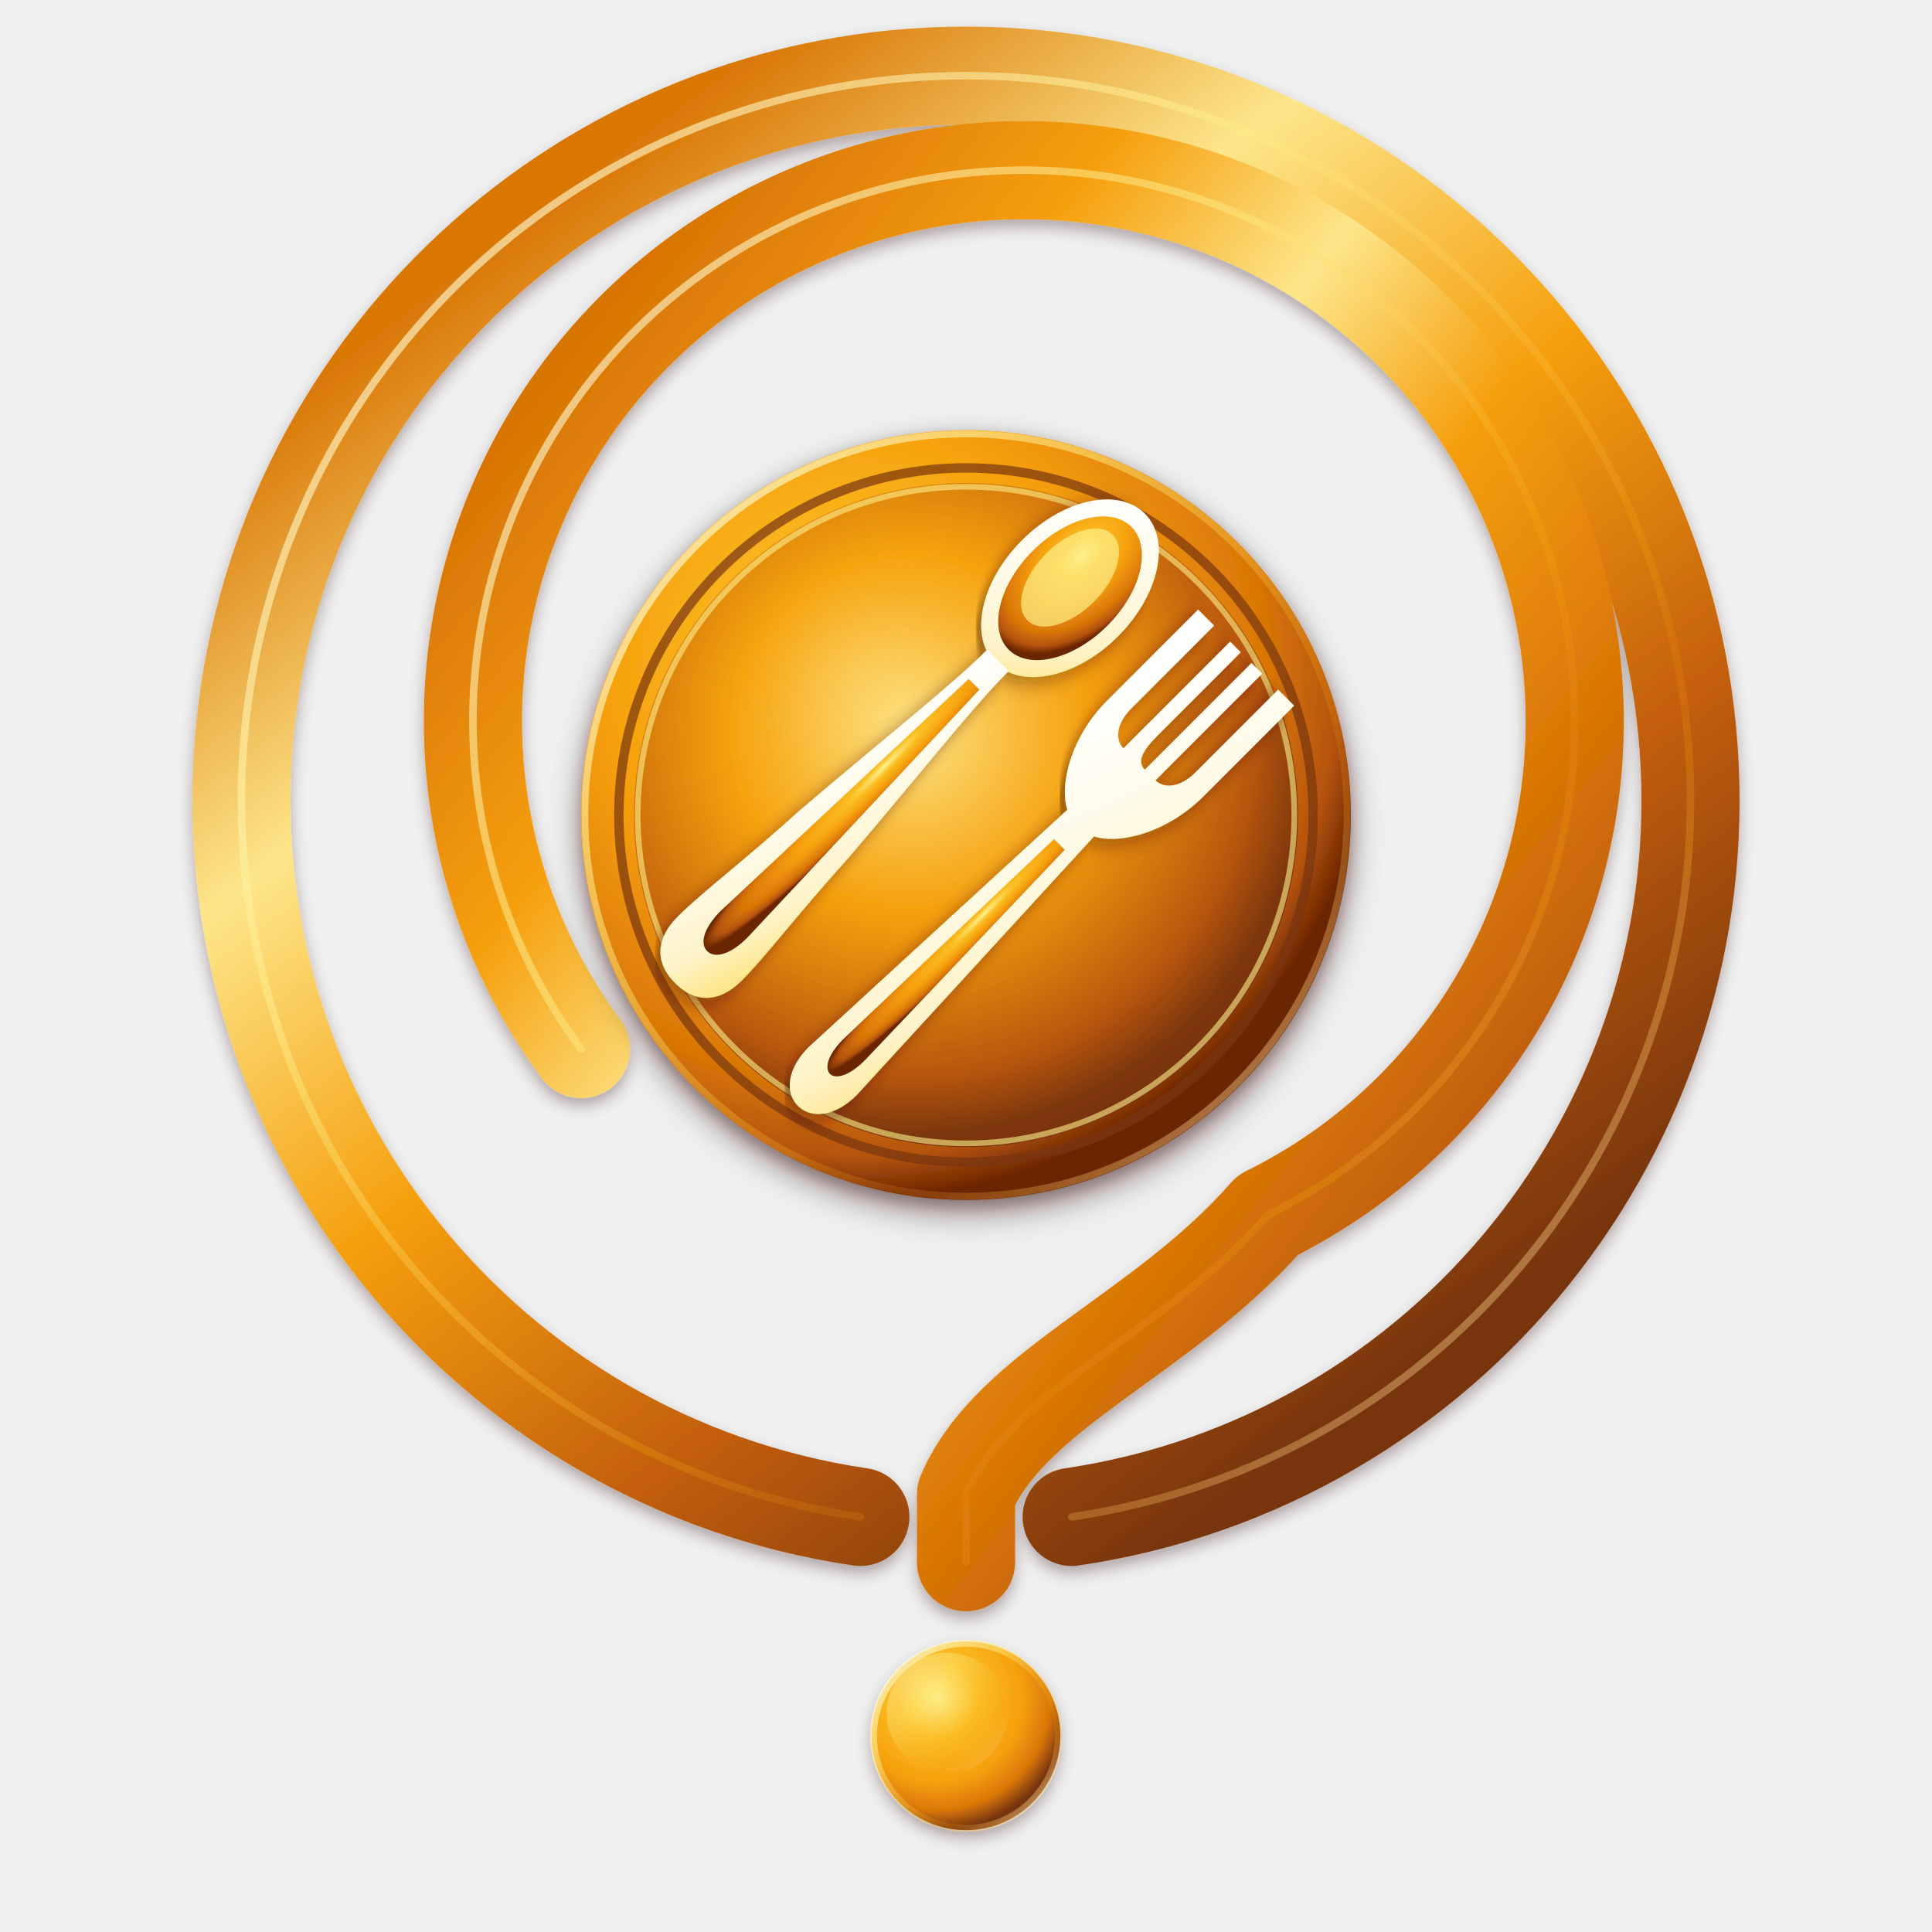
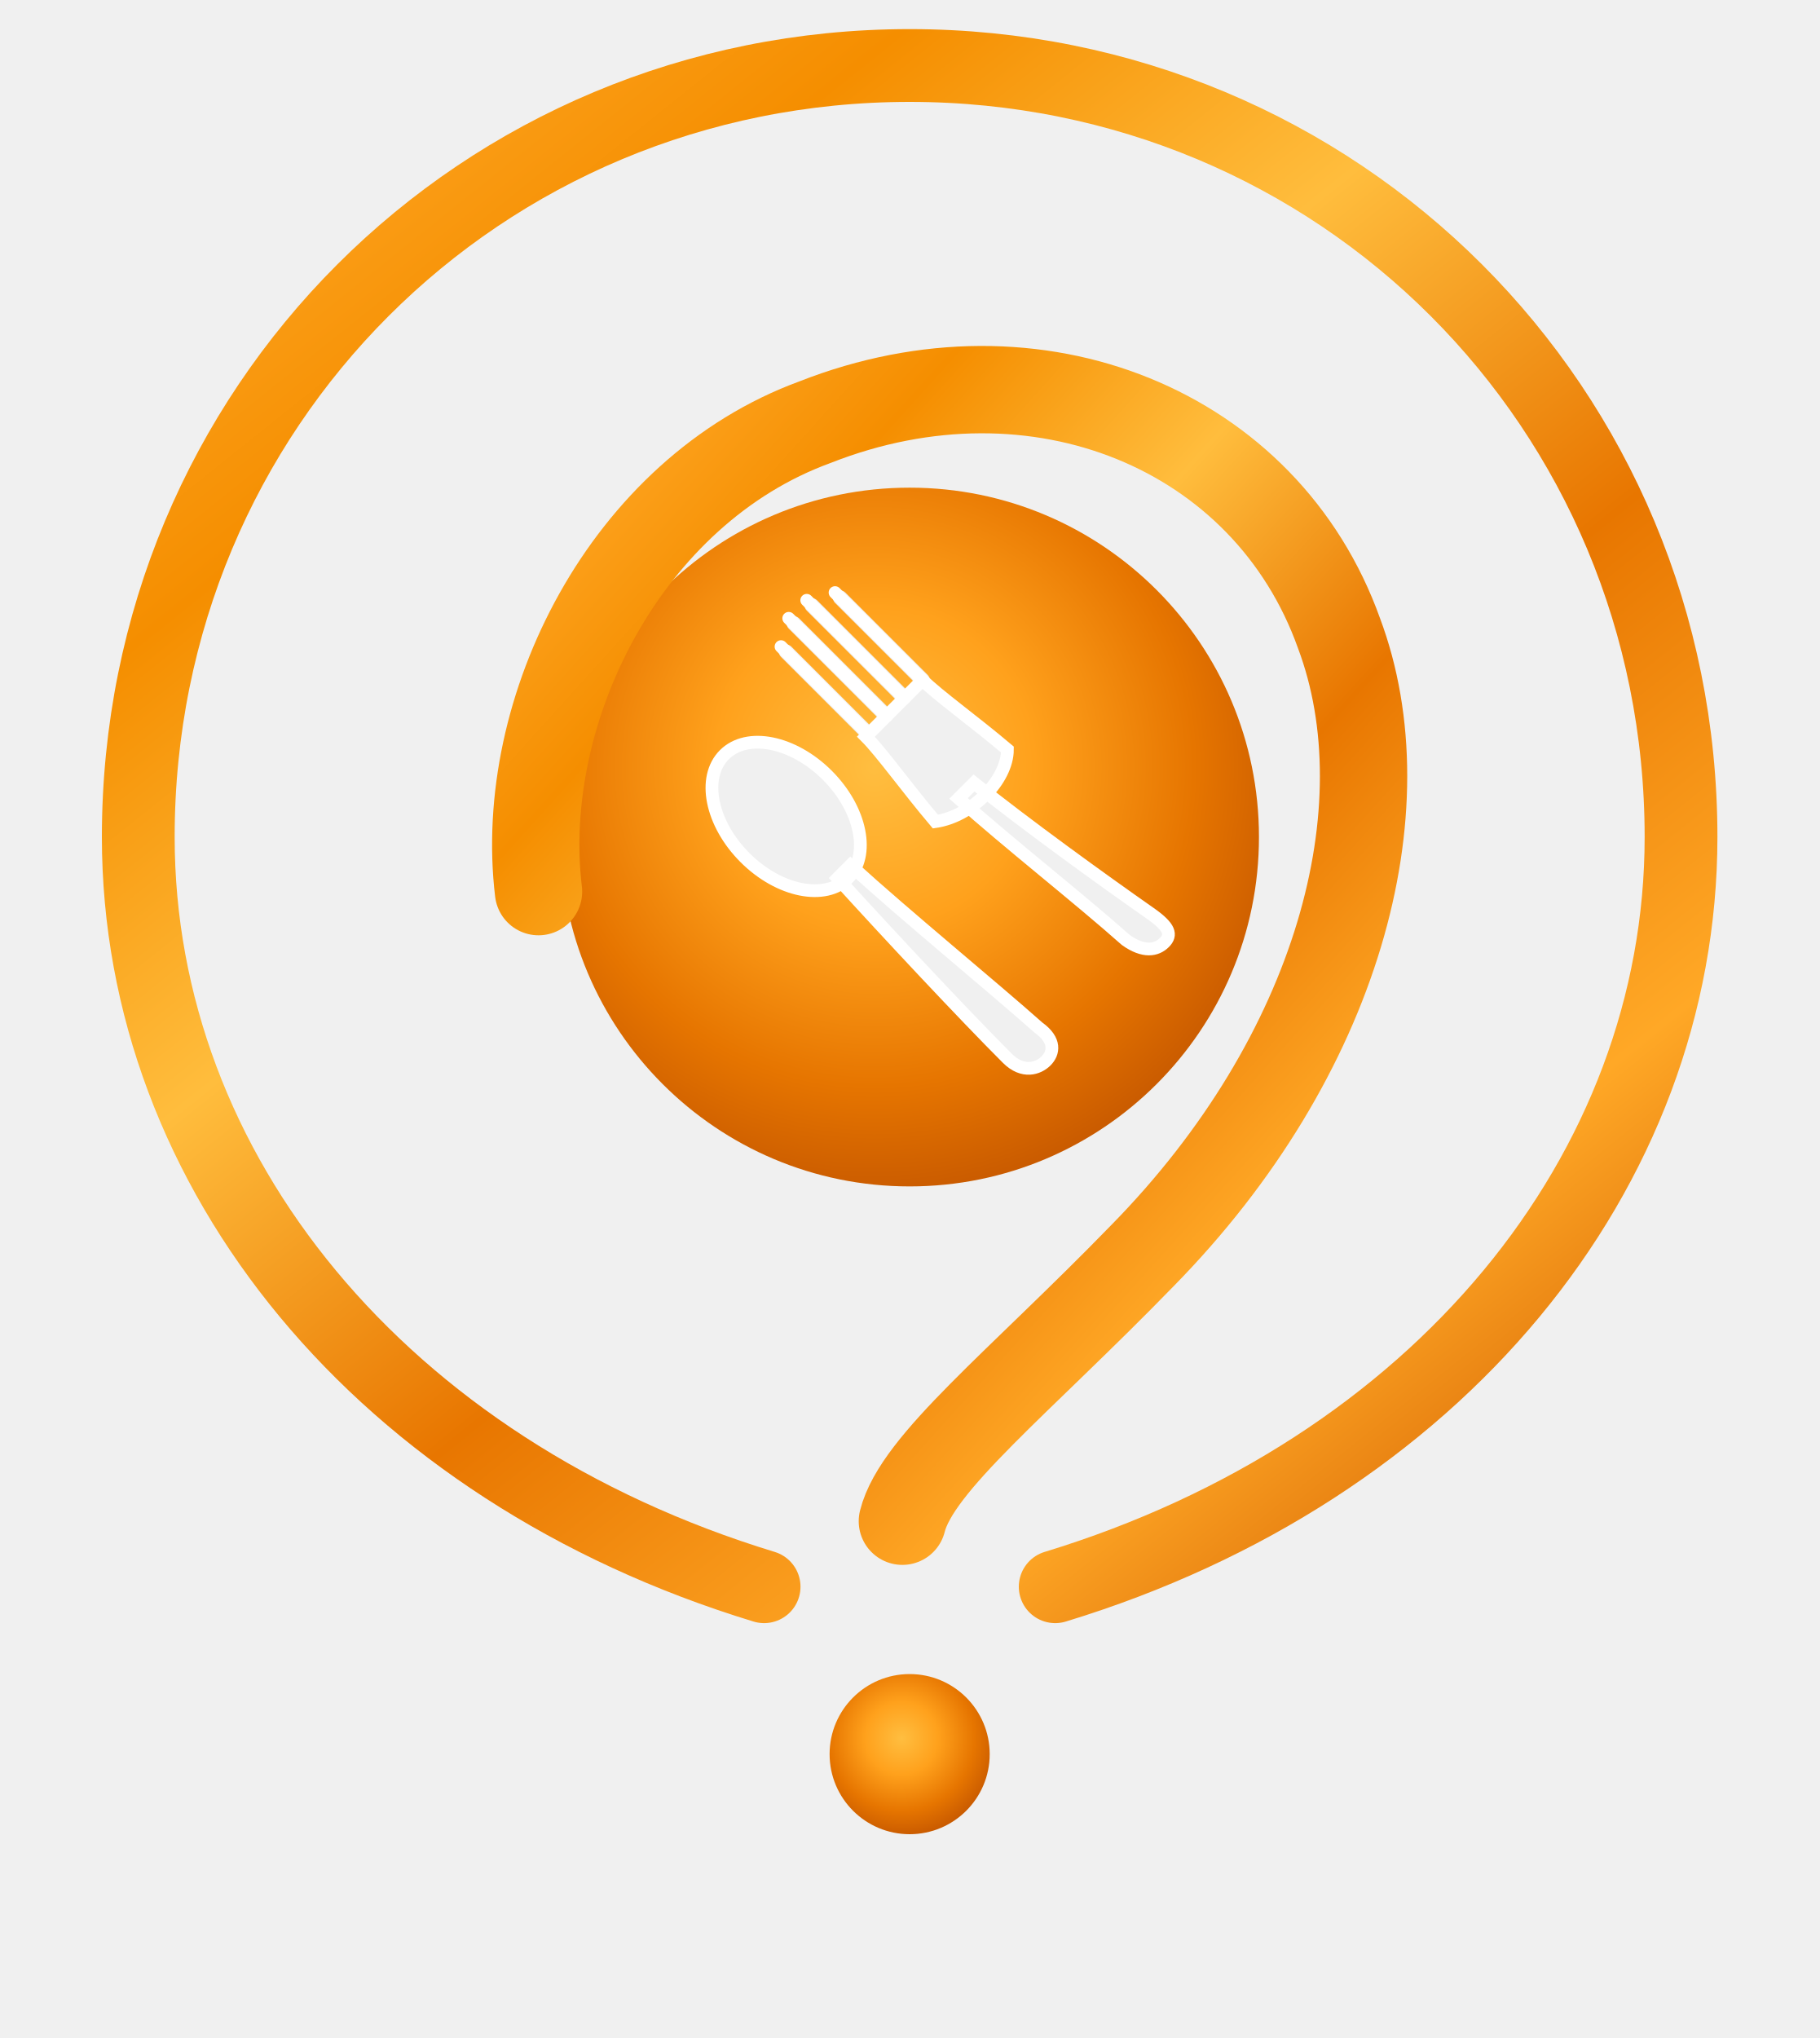
- <svg xmlns="http://www.w3.org/2000/svg" viewBox="0 0 512 512" width="100%" height="100%">
+ <svg xmlns="http://www.w3.org/2000/svg" viewBox="0 0 500 560" width="100%" height="100%">
  <defs>
-     <linearGradient id="goldRibbon" x1="0%" y1="0%" x2="100%" y2="100%">
-       <stop offset="0%" stop-color="#C25E08" />
-       <stop offset="12%" stop-color="#D97706" />
-       <stop offset="28%" stop-color="#F59E0B" />
-       <stop offset="42%" stop-color="#FDE68A" />
-       <stop offset="55%" stop-color="#F59E0B" />
-       <stop offset="70%" stop-color="#D97706" />
-       <stop offset="85%" stop-color="#B45309" />
-       <stop offset="100%" stop-color="#78350F" />
+     <linearGradient id="userGold" x1="10%" y1="0%" x2="90%" y2="100%">
+       <stop offset="0%" stop-color="#FFA826" />
+       <stop offset="18%" stop-color="#F58E00" />
+       <stop offset="38%" stop-color="#FFBD3D" />
+       <stop offset="60%" stop-color="#E87600" />
+       <stop offset="82%" stop-color="#FFA826" />
+       <stop offset="100%" stop-color="#D46000" />
    </linearGradient>
-     <linearGradient id="outerSwirlGrad" x1="20%" y1="10%" x2="80%" y2="90%">
-       <stop offset="0%" stop-color="#D97706" />
-       <stop offset="25%" stop-color="#FDE68A" />
-       <stop offset="50%" stop-color="#F59E0B" />
-       <stop offset="75%" stop-color="#C25E08" />
-       <stop offset="100%" stop-color="#78350F" />
-     </linearGradient>
-     <radialGradient id="plateDome" cx="36%" cy="32%" r="68%">
-       <stop offset="0%" stop-color="#FEF08A" />
-       <stop offset="20%" stop-color="#FBBF24" />
-       <stop offset="50%" stop-color="#F59E0B" />
-       <stop offset="78%" stop-color="#D97706" />
-       <stop offset="92%" stop-color="#B45309" />
-       <stop offset="100%" stop-color="#6B2504" />
+     <radialGradient id="discGold" cx="45%" cy="40%" r="65%">
+       <stop offset="0%" stop-color="#FFBE40" />
+       <stop offset="35%" stop-color="#FFA11C" />
+       <stop offset="70%" stop-color="#E67500" />
+       <stop offset="100%" stop-color="#C25400" />
    </radialGradient>
-     <radialGradient id="innerCavity" cx="42%" cy="38%" r="60%">
-       <stop offset="0%" stop-color="#FDE68A" stop-opacity="0.9" />
-       <stop offset="45%" stop-color="#F59E0B" stop-opacity="0.8" />
-       <stop offset="85%" stop-color="#B45309" stop-opacity="0.9" />
-       <stop offset="100%" stop-color="#78350F" stop-opacity="0.95" />
-     </radialGradient>
-     <linearGradient id="specularGlint" x1="0%" y1="0%" x2="100%" y2="100%">
-       <stop offset="0%" stop-color="#FFFFFF" stop-opacity="0.95" />
-       <stop offset="35%" stop-color="#FEF08A" stop-opacity="0.6" />
-       <stop offset="70%" stop-color="#F59E0B" stop-opacity="0.2" />
-       <stop offset="100%" stop-color="#FFFFFF" stop-opacity="0.8" />
-     </linearGradient>
-     <linearGradient id="cutleryGrad" x1="20%" y1="0%" x2="80%" y2="100%">
-       <stop offset="0%" stop-color="#FFFFFF" />
-       <stop offset="40%" stop-color="#FFFBEB" />
-       <stop offset="80%" stop-color="#FEF3C7" />
-       <stop offset="100%" stop-color="#FDE68A" />
-     </linearGradient>
-     <linearGradient id="cutleryShadow" x1="0%" y1="0%" x2="100%" y2="100%">
-       <stop offset="0%" stop-color="#9A3412" stop-opacity="0.7" />
-       <stop offset="100%" stop-color="#451A03" stop-opacity="0.9" />
-     </linearGradient>
-     <radialGradient id="dotDome" cx="35%" cy="30%" r="70%">
-       <stop offset="0%" stop-color="#FEF08A" />
-       <stop offset="30%" stop-color="#FBBF24" />
-       <stop offset="65%" stop-color="#F59E0B" />
-       <stop offset="85%" stop-color="#D97706" />
-       <stop offset="100%" stop-color="#78350F" />
-     </radialGradient>
-     <filter id="badgeShadow" x="-12%" y="-12%" width="124%" height="124%">
-       <feDropShadow dx="0" dy="5" stdDeviation="5" flood-color="#451A03" flood-opacity="0.28" />
-       <feDropShadow dx="0" dy="2" stdDeviation="2" flood-color="#301202" flood-opacity="0.32" />
+     <filter id="goldGrain" x="0%" y="0%" width="100%" height="100%">
+       <feTurbulence type="fractalNoise" baseFrequency="0.04" numOctaves="3" result="noise" />
+       <feColorMatrix type="matrix" values="0 0 0 0 0.95  0 0 0 0 0.55  0 0 0 0 0.05  0 0 0 0.12 0" />
+       <feComposite in="SourceGraphic" in2="noise" operator="over" />
    </filter>
-     <filter id="plateDepth" x="-10%" y="-10%" width="120%" height="120%">
-       <feDropShadow dx="0" dy="3" stdDeviation="4" flood-color="#301202" flood-opacity="0.35" />
-     </filter>
-     <filter id="cutleryEmboss" x="-15%" y="-15%" width="130%" height="130%">
-       <feDropShadow dx="0" dy="2" stdDeviation="2" flood-color="#451A03" flood-opacity="0.45" />
-     </filter>
+     <mask id="cutoutMask">
+       <rect x="0" y="0" width="500" height="560" fill="#FFFFFF" />
+       <g transform="translate(250, 230) rotate(-45)">
+         <ellipse cx="-20" cy="-28" rx="16" ry="24" fill="#000000" />
+         <path d="M -22 -6 C -23 15, -24 45, -24 62 C -24 68, -20 70, -17 70 C -14 70, -11 68, -12 62 C -13 45, -16 15, -17 -6 Z" fill="#000000" />
+         <path d="M 8 2 C 9 -10, 11 -22, 11 -28 L 33 -28 C 33 -22, 35 -10, 36 2 C 30 8, 16 8, 8 2 Z" fill="#000000" />
+         <rect x="10" y="-62" width="4" height="36" rx="2" fill="#000000" />
+         <rect x="17" y="-66" width="4" height="40" rx="2" fill="#000000" />
+         <rect x="24" y="-66" width="4" height="40" rx="2" fill="#000000" />
+         <rect x="31" y="-62" width="4" height="36" rx="2" fill="#000000" />
+         <path d="M 17 2 C 18 20, 21 45, 22 62 C 23 68, 26 70, 29 70 C 32 70, 33 68, 32 62 C 29 45, 25 20, 23 2 Z" fill="#000000" />
+       </g>
+     </mask>
  </defs>
-   <g filter="url(#badgeShadow)">
-     <path d="         M 284 402         A 192 192 0 1 0 228 402       " fill="none" stroke="url(#outerSwirlGrad)" stroke-width="26" stroke-linecap="round" />
-     <path d="         M 284 402         A 192 192 0 1 0 228 402       " fill="none" stroke="url(#specularGlint)" stroke-width="2" stroke-linecap="round" opacity="0.8" />
-     <path d="         M 154 278         A 146 146 0 1 1 336 322         C 308 354 268 368 256 396         L 256 414       " fill="none" stroke="url(#goldRibbon)" stroke-width="26" stroke-linecap="round" stroke-linejoin="round" />
-     <path d="         M 154 278         A 146 146 0 1 1 336 322         C 308 354 268 368 256 396         L 256 414       " fill="none" stroke="url(#specularGlint)" stroke-width="2" stroke-linecap="round" opacity="0.75" />
-     <g filter="url(#plateDepth)">
-       <circle cx="256" cy="216" r="102" fill="url(#plateDome)" />
-       <circle cx="256" cy="216" r="101" fill="none" stroke="url(#specularGlint)" stroke-width="1.8" opacity="0.85" />
-       <circle cx="256" cy="216" r="92" fill="none" stroke="#78350F" stroke-width="2.5" opacity="0.7" />
-       <circle cx="256" cy="216" r="88" fill="url(#innerCavity)" />
-       <circle cx="256" cy="216" r="87" fill="none" stroke="#FEF08A" stroke-width="1.5" opacity="0.6" />
+   <g id="user-logo-group">
+     <circle cx="250" cy="230" r="96" fill="url(#discGold)" mask="url(#cutoutMask)" />
+     <g transform="translate(250, 230) rotate(-45)">
+       <ellipse cx="-20" cy="-28" rx="16" ry="24" fill="none" stroke="#FFFFFF" stroke-width="3.5" />
+       <path d="M -22 -6 C -23 15, -24 45, -24 62 C -24 68, -20 70, -17 70 C -14 70, -11 68, -12 62 C -13 45, -16 15, -17 -6 Z" fill="none" stroke="#FFFFFF" stroke-width="3.5" />
+       <path d="M 8 2 C 9 -10, 11 -22, 11 -28 L 33 -28 C 33 -22, 35 -10, 36 2 C 30 8, 16 8, 8 2 Z" fill="none" stroke="#FFFFFF" stroke-width="3.5" />
+       <path d="M 12 -28 L 12 -62" stroke="#FFFFFF" stroke-width="3.5" stroke-linecap="round" />
+       <path d="M 19 -28 L 19 -66" stroke="#FFFFFF" stroke-width="3.5" stroke-linecap="round" />
+       <path d="M 26 -28 L 26 -66" stroke="#FFFFFF" stroke-width="3.5" stroke-linecap="round" />
+       <path d="M 33 -28 L 33 -62" stroke="#FFFFFF" stroke-width="3.5" stroke-linecap="round" />
+       <path d="M 17 2 C 18 20, 21 45, 22 62 C 23 68, 26 70, 29 70 C 32 70, 33 68, 32 62 C 29 45, 25 20, 23 2 Z" fill="none" stroke="#FFFFFF" stroke-width="3.5" />
    </g>
-     <g transform="translate(256, 216) rotate(45) translate(-256, -216)" filter="url(#cutleryEmboss)">
-       <g transform="translate(-23, 0)">
-         <ellipse cx="256" cy="154" rx="18" ry="28" fill="url(#cutleryGrad)" />
-         <ellipse cx="256" cy="154" rx="14" ry="23" fill="url(#plateDome)" />
-         <ellipse cx="254" cy="152" rx="9" ry="16" fill="#FEF08A" opacity="0.7" />
-         <path d="             M 252 181             C 252 195 249 220 247 246             C 246 266 244 280 244 289             C 244 297 248 302 256 302             C 264 302 268 297 268 289             C 268 280 266 266 265 246             C 263 220 260 195 260 181             Z           " fill="url(#cutleryGrad)" />
-         <path d="             M 254 190             L 251 280             C 251 286 253 290 256 290             C 259 290 261 286 261 280             L 258 190             Z           " fill="url(#plateDome)" />
-       </g>
-       <g transform="translate(23, 0)">
-         <path d="             M 238 134             L 238 168             C 238 182 245 193 251 196             L 247 289             C 247 297 251 302 256 302             C 261 302 265 297 265 289             L 261 196             C 267 193 274 182 274 168             L 274 134             L 268 134             L 268 165             C 268 171 265 174 262 174             L 262 134             L 258 134             L 258 174             C 255 174 254 171 254 165             L 254 134             L 250 134             L 250 174             C 247 174 244 171 244 165             L 244 134             Z           " fill="url(#cutleryGrad)" />
-         <path d="             M 254 204             L 252 281             C 252 287 254 290 256 290             C 258 290 260 287 260 281             L 258 204             Z           " fill="url(#plateDome)" />
-       </g>
-     </g>
-     <circle cx="256" cy="460" r="25" fill="url(#dotDome)" />
-     <circle cx="256" cy="460" r="24.5" fill="none" stroke="url(#specularGlint)" stroke-width="1.8" opacity="0.85" />
-     <circle cx="251" cy="454" r="16" fill="url(#specularGlint)" opacity="0.45" />
+     <path d="         M 148 245         C 142 195, 172 135, 224 116         C 285 92, 348 118, 368 174         C 386 222, 368 290, 314 345         C 280 380, 252 402, 248 418       " fill="none" stroke="url(#userGold)" stroke-width="24" stroke-linecap="round" stroke-linejoin="round" />
+     <path d="         M 210 436         C 105 404, 38 322, 38 230         C 38 112, 132 18, 250 18         C 368 18, 462 112, 462 230         C 462 322, 395 404, 290 436       " fill="none" stroke="url(#userGold)" stroke-width="20" stroke-linecap="round" />
+     <circle cx="250" cy="482" r="22" fill="url(#discGold)" />
  </g>
</svg>
